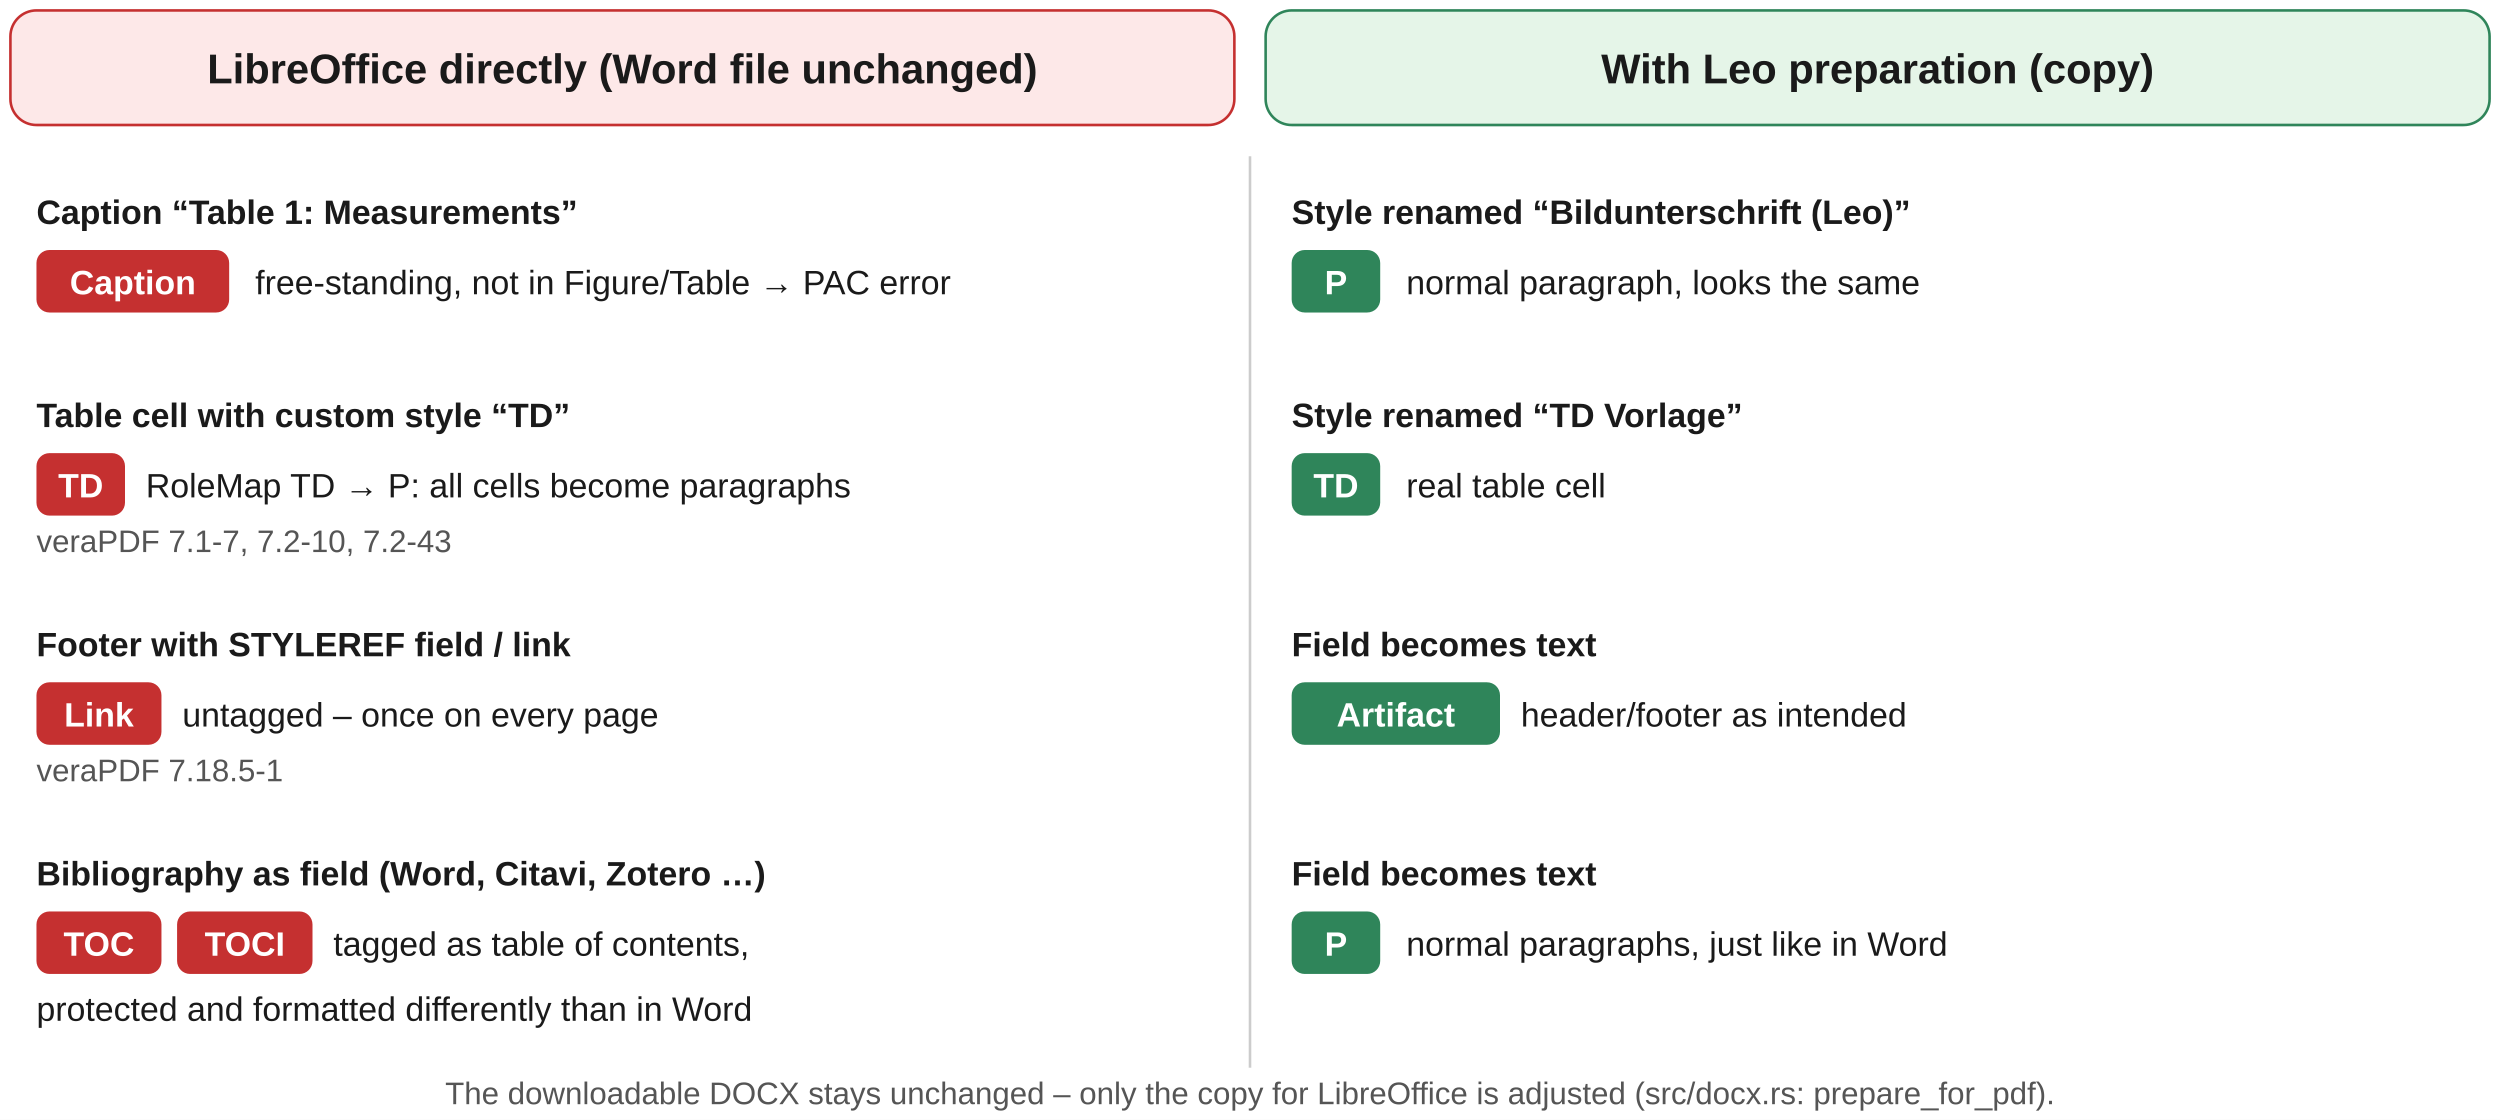
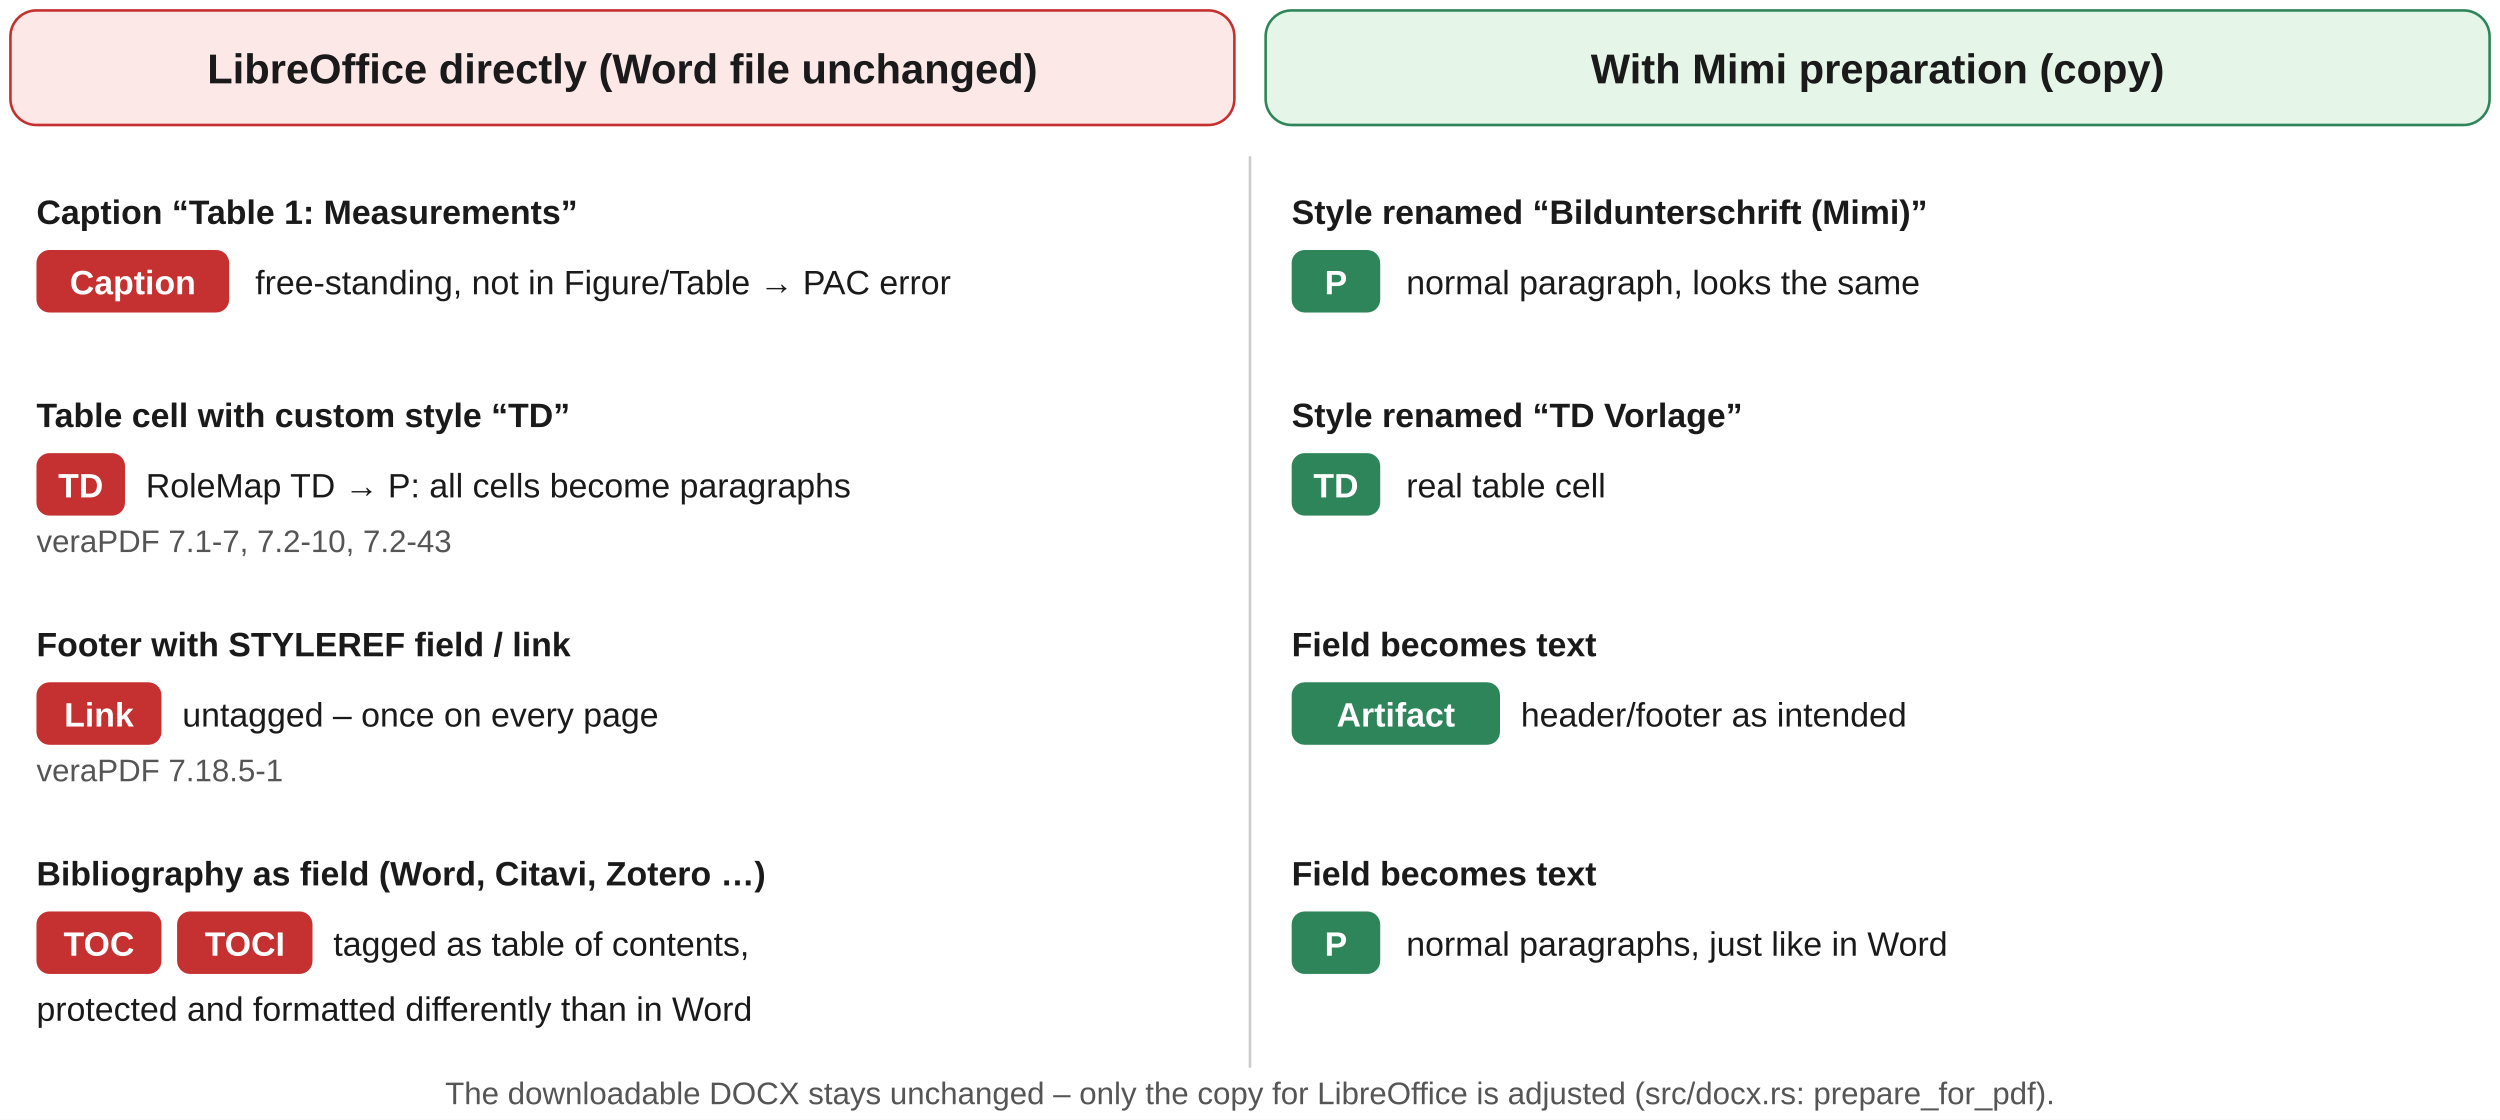
<svg xmlns="http://www.w3.org/2000/svg" xml:lang="en" viewBox="0 0 960 430" width="960" height="430" font-family="'Segoe UI', 'Helvetica Neue', Arial, sans-serif" role="img" aria-labelledby="t d">
  <rect width="960" height="430" fill="#ffffff" />
  <rect x="4" y="4" width="470" height="44" rx="10" fill="#fde8e8" stroke="#c53030" />
  <text x="239" y="32" font-size="16" font-weight="700" text-anchor="middle" fill="#1a1a1a">LibreOffice directly (Word file unchanged)</text>
  <rect x="486" y="4" width="470" height="44" rx="10" fill="#e5f5e8" stroke="#2f855a" />
-   <text x="721" y="32" font-size="16" font-weight="700" text-anchor="middle" fill="#1a1a1a">With Leo preparation (copy)</text>
+   <text x="721" y="32" font-size="16" font-weight="700" text-anchor="middle" fill="#1a1a1a">With Mimi preparation (copy)</text>
  <g font-size="13" fill="#1a1a1a">
    <text x="14" y="86" font-weight="700">Caption “Table 1: Measurements”</text>
    <rect x="14" y="96" width="74" height="24" rx="5" fill="#c53030" />
    <text x="51" y="113" text-anchor="middle" fill="#fff" font-weight="700">Caption</text>
    <text x="98" y="113">free-standing, not in Figure/Table → PAC error</text>
-     <text x="496" y="86" font-weight="700">Style renamed “Bildunterschrift (Leo)”</text>
+     <text x="496" y="86" font-weight="700">Style renamed “Bildunterschrift (Mimi)”</text>
    <rect x="496" y="96" width="34" height="24" rx="5" fill="#2f855a" />
    <text x="513" y="113" text-anchor="middle" fill="#fff" font-weight="700">P</text>
    <text x="540" y="113">normal paragraph, looks the same</text>
    <text x="14" y="164" font-weight="700">Table cell with custom style “TD”</text>
    <rect x="14" y="174" width="34" height="24" rx="5" fill="#c53030" />
    <text x="31" y="191" text-anchor="middle" fill="#fff" font-weight="700">TD</text>
    <text x="56" y="191">RoleMap TD → P: all cells become paragraphs</text>
    <text x="14" y="212" font-size="12" fill="#555">veraPDF 7.1-7, 7.2-10, 7.2-43</text>
    <text x="496" y="164" font-weight="700">Style renamed “TD Vorlage”</text>
    <rect x="496" y="174" width="34" height="24" rx="5" fill="#2f855a" />
    <text x="513" y="191" text-anchor="middle" fill="#fff" font-weight="700">TD</text>
    <text x="540" y="191">real table cell</text>
    <text x="14" y="252" font-weight="700">Footer with STYLEREF field / link</text>
    <rect x="14" y="262" width="48" height="24" rx="5" fill="#c53030" />
    <text x="38" y="279" text-anchor="middle" fill="#fff" font-weight="700">Link</text>
    <text x="70" y="279">untagged – once on every page</text>
    <text x="14" y="300" font-size="12" fill="#555">veraPDF 7.18.5-1</text>
    <text x="496" y="252" font-weight="700">Field becomes text</text>
    <rect x="496" y="262" width="80" height="24" rx="5" fill="#2f855a" />
    <text x="536" y="279" text-anchor="middle" fill="#fff" font-weight="700">Artifact</text>
    <text x="584" y="279">header/footer as intended</text>
    <text x="14" y="340" font-weight="700">Bibliography as field (Word, Citavi, Zotero …)</text>
    <rect x="14" y="350" width="48" height="24" rx="5" fill="#c53030" />
    <text x="38" y="367" text-anchor="middle" fill="#fff" font-weight="700">TOC</text>
    <rect x="68" y="350" width="52" height="24" rx="5" fill="#c53030" />
    <text x="94" y="367" text-anchor="middle" fill="#fff" font-weight="700">TOCI</text>
    <text x="128" y="367">tagged as table of contents,</text>
    <text x="14" y="392">protected and formatted differently than in Word</text>
    <text x="496" y="340" font-weight="700">Field becomes text</text>
    <rect x="496" y="350" width="34" height="24" rx="5" fill="#2f855a" />
    <text x="513" y="367" text-anchor="middle" fill="#fff" font-weight="700">P</text>
    <text x="540" y="367">normal paragraphs, just like in Word</text>
  </g>
  <line x1="480" y1="60" x2="480" y2="410" stroke="#ccc" />
  <text x="480" y="424" font-size="12" text-anchor="middle" fill="#555">The downloadable DOCX stays unchanged – only the copy for LibreOffice is adjusted (src/docx.rs: prepare_for_pdf).</text>
</svg>
